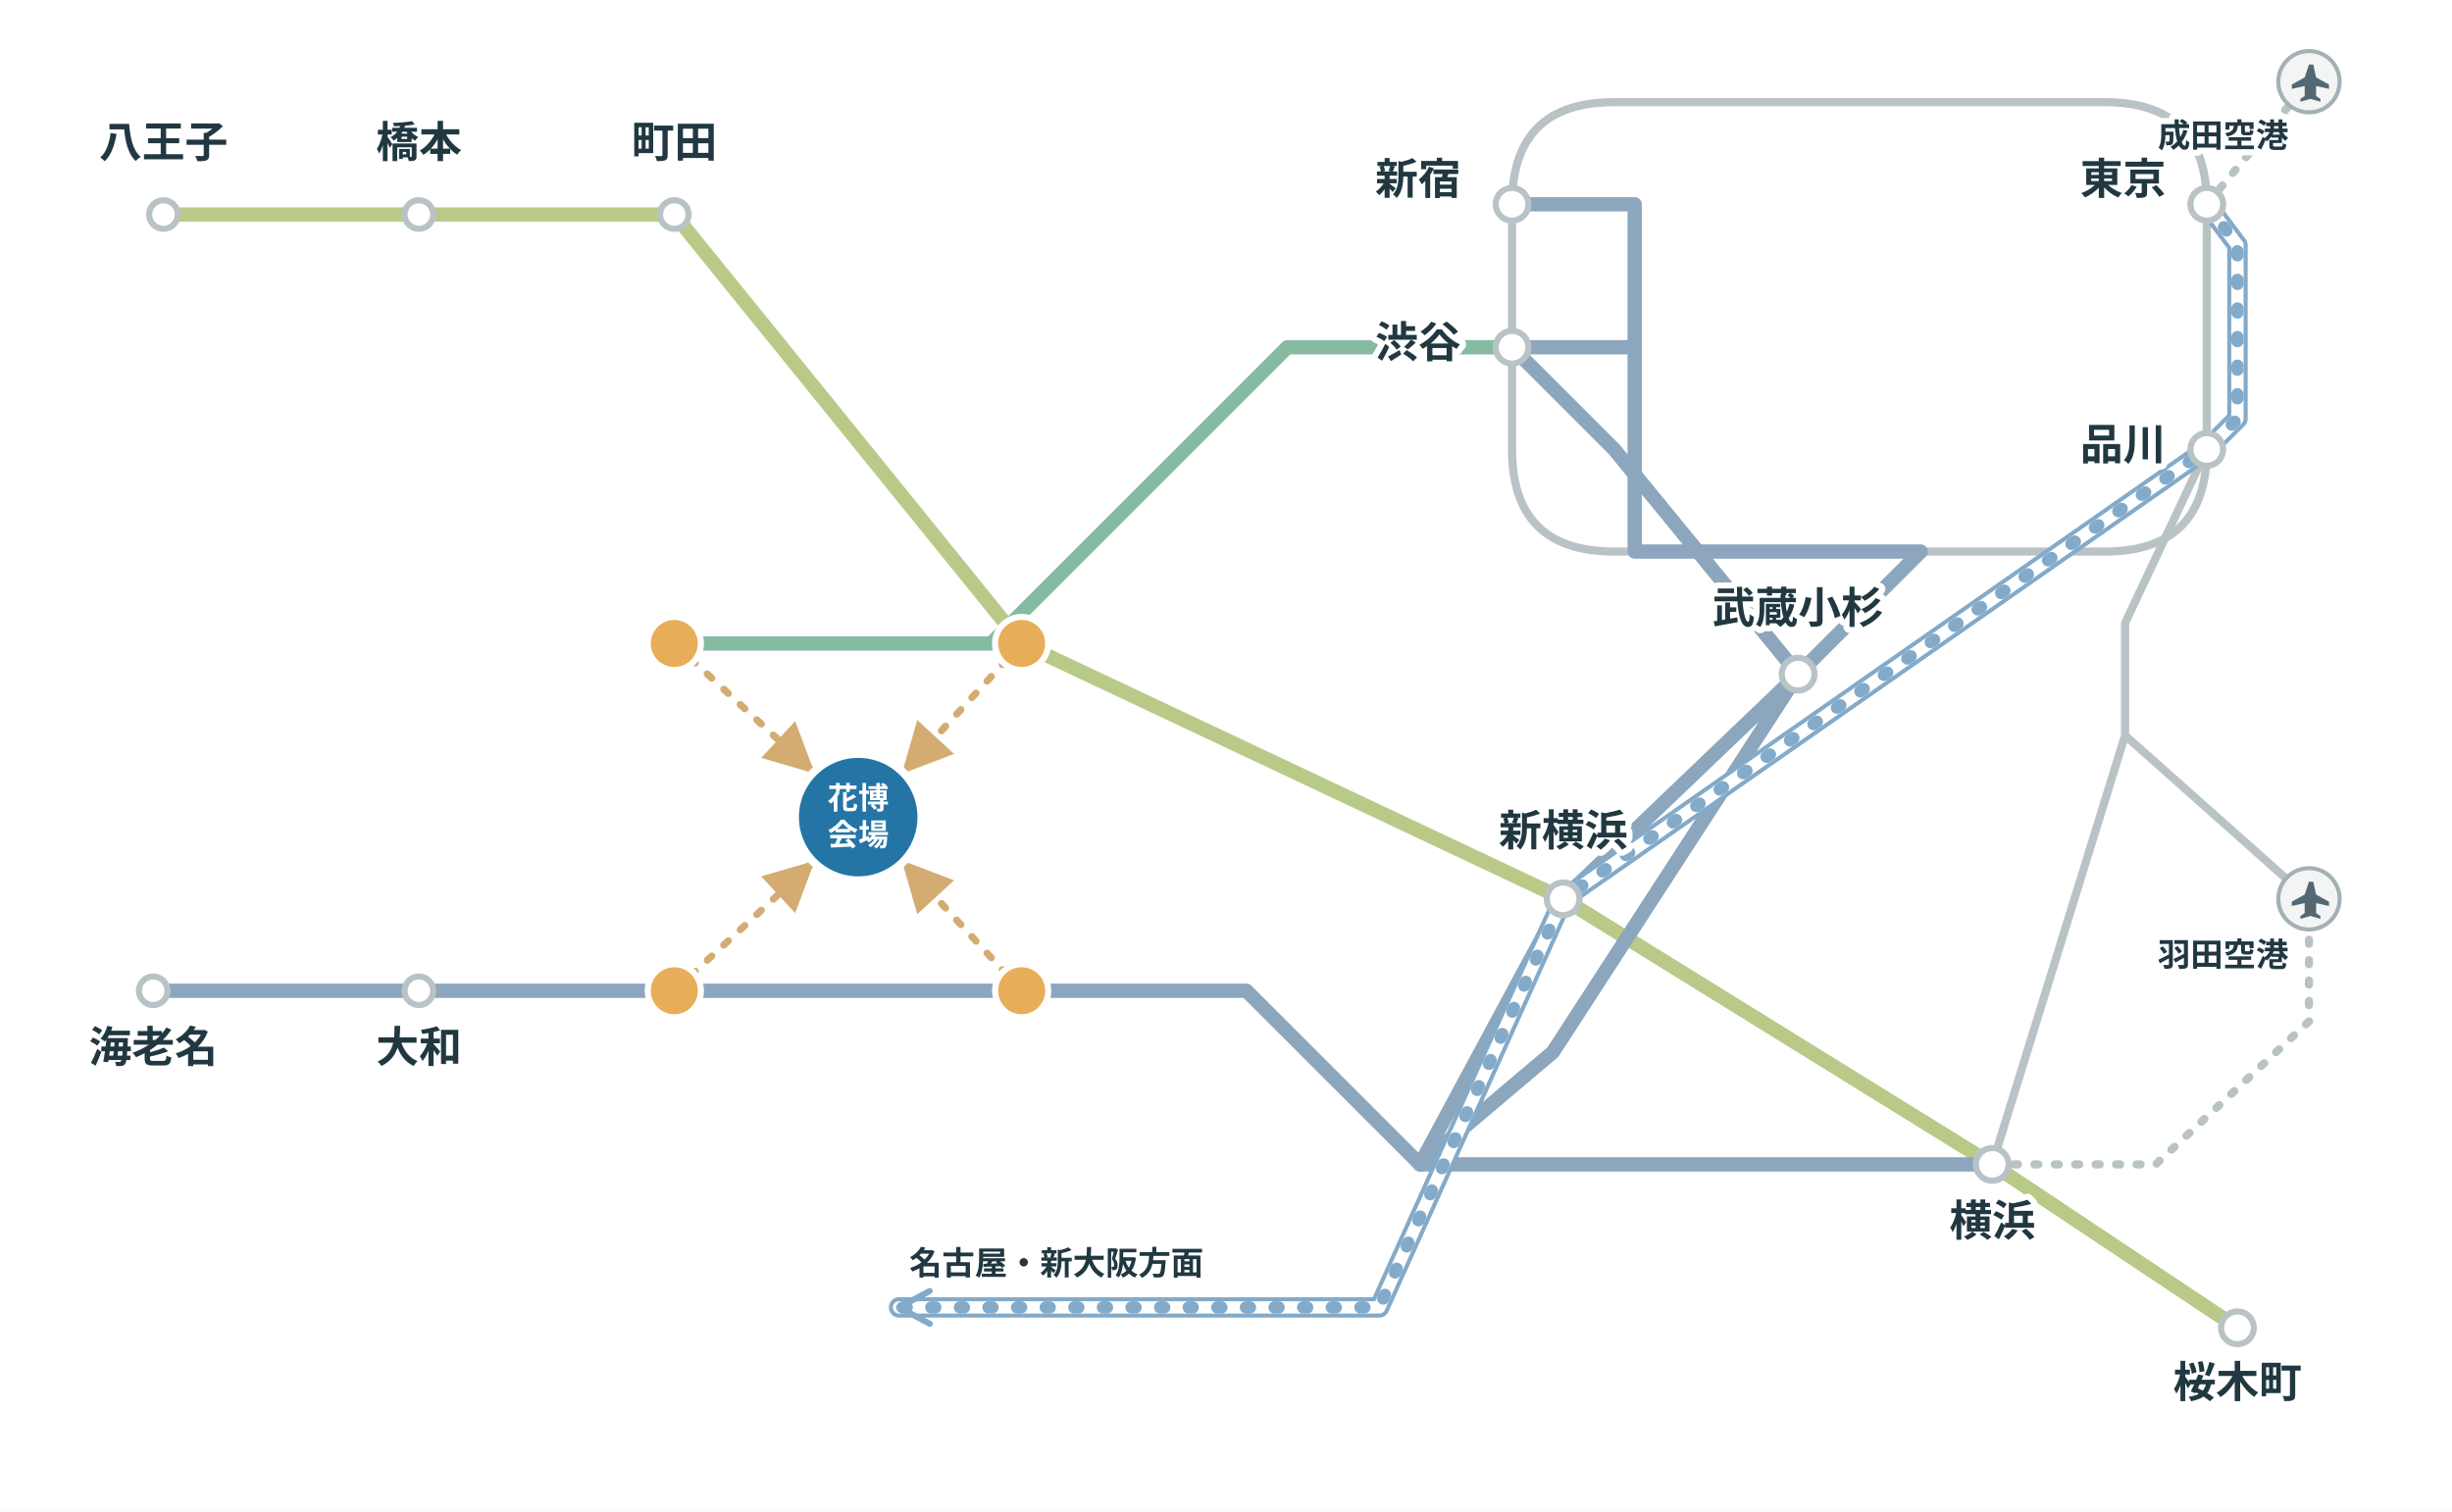
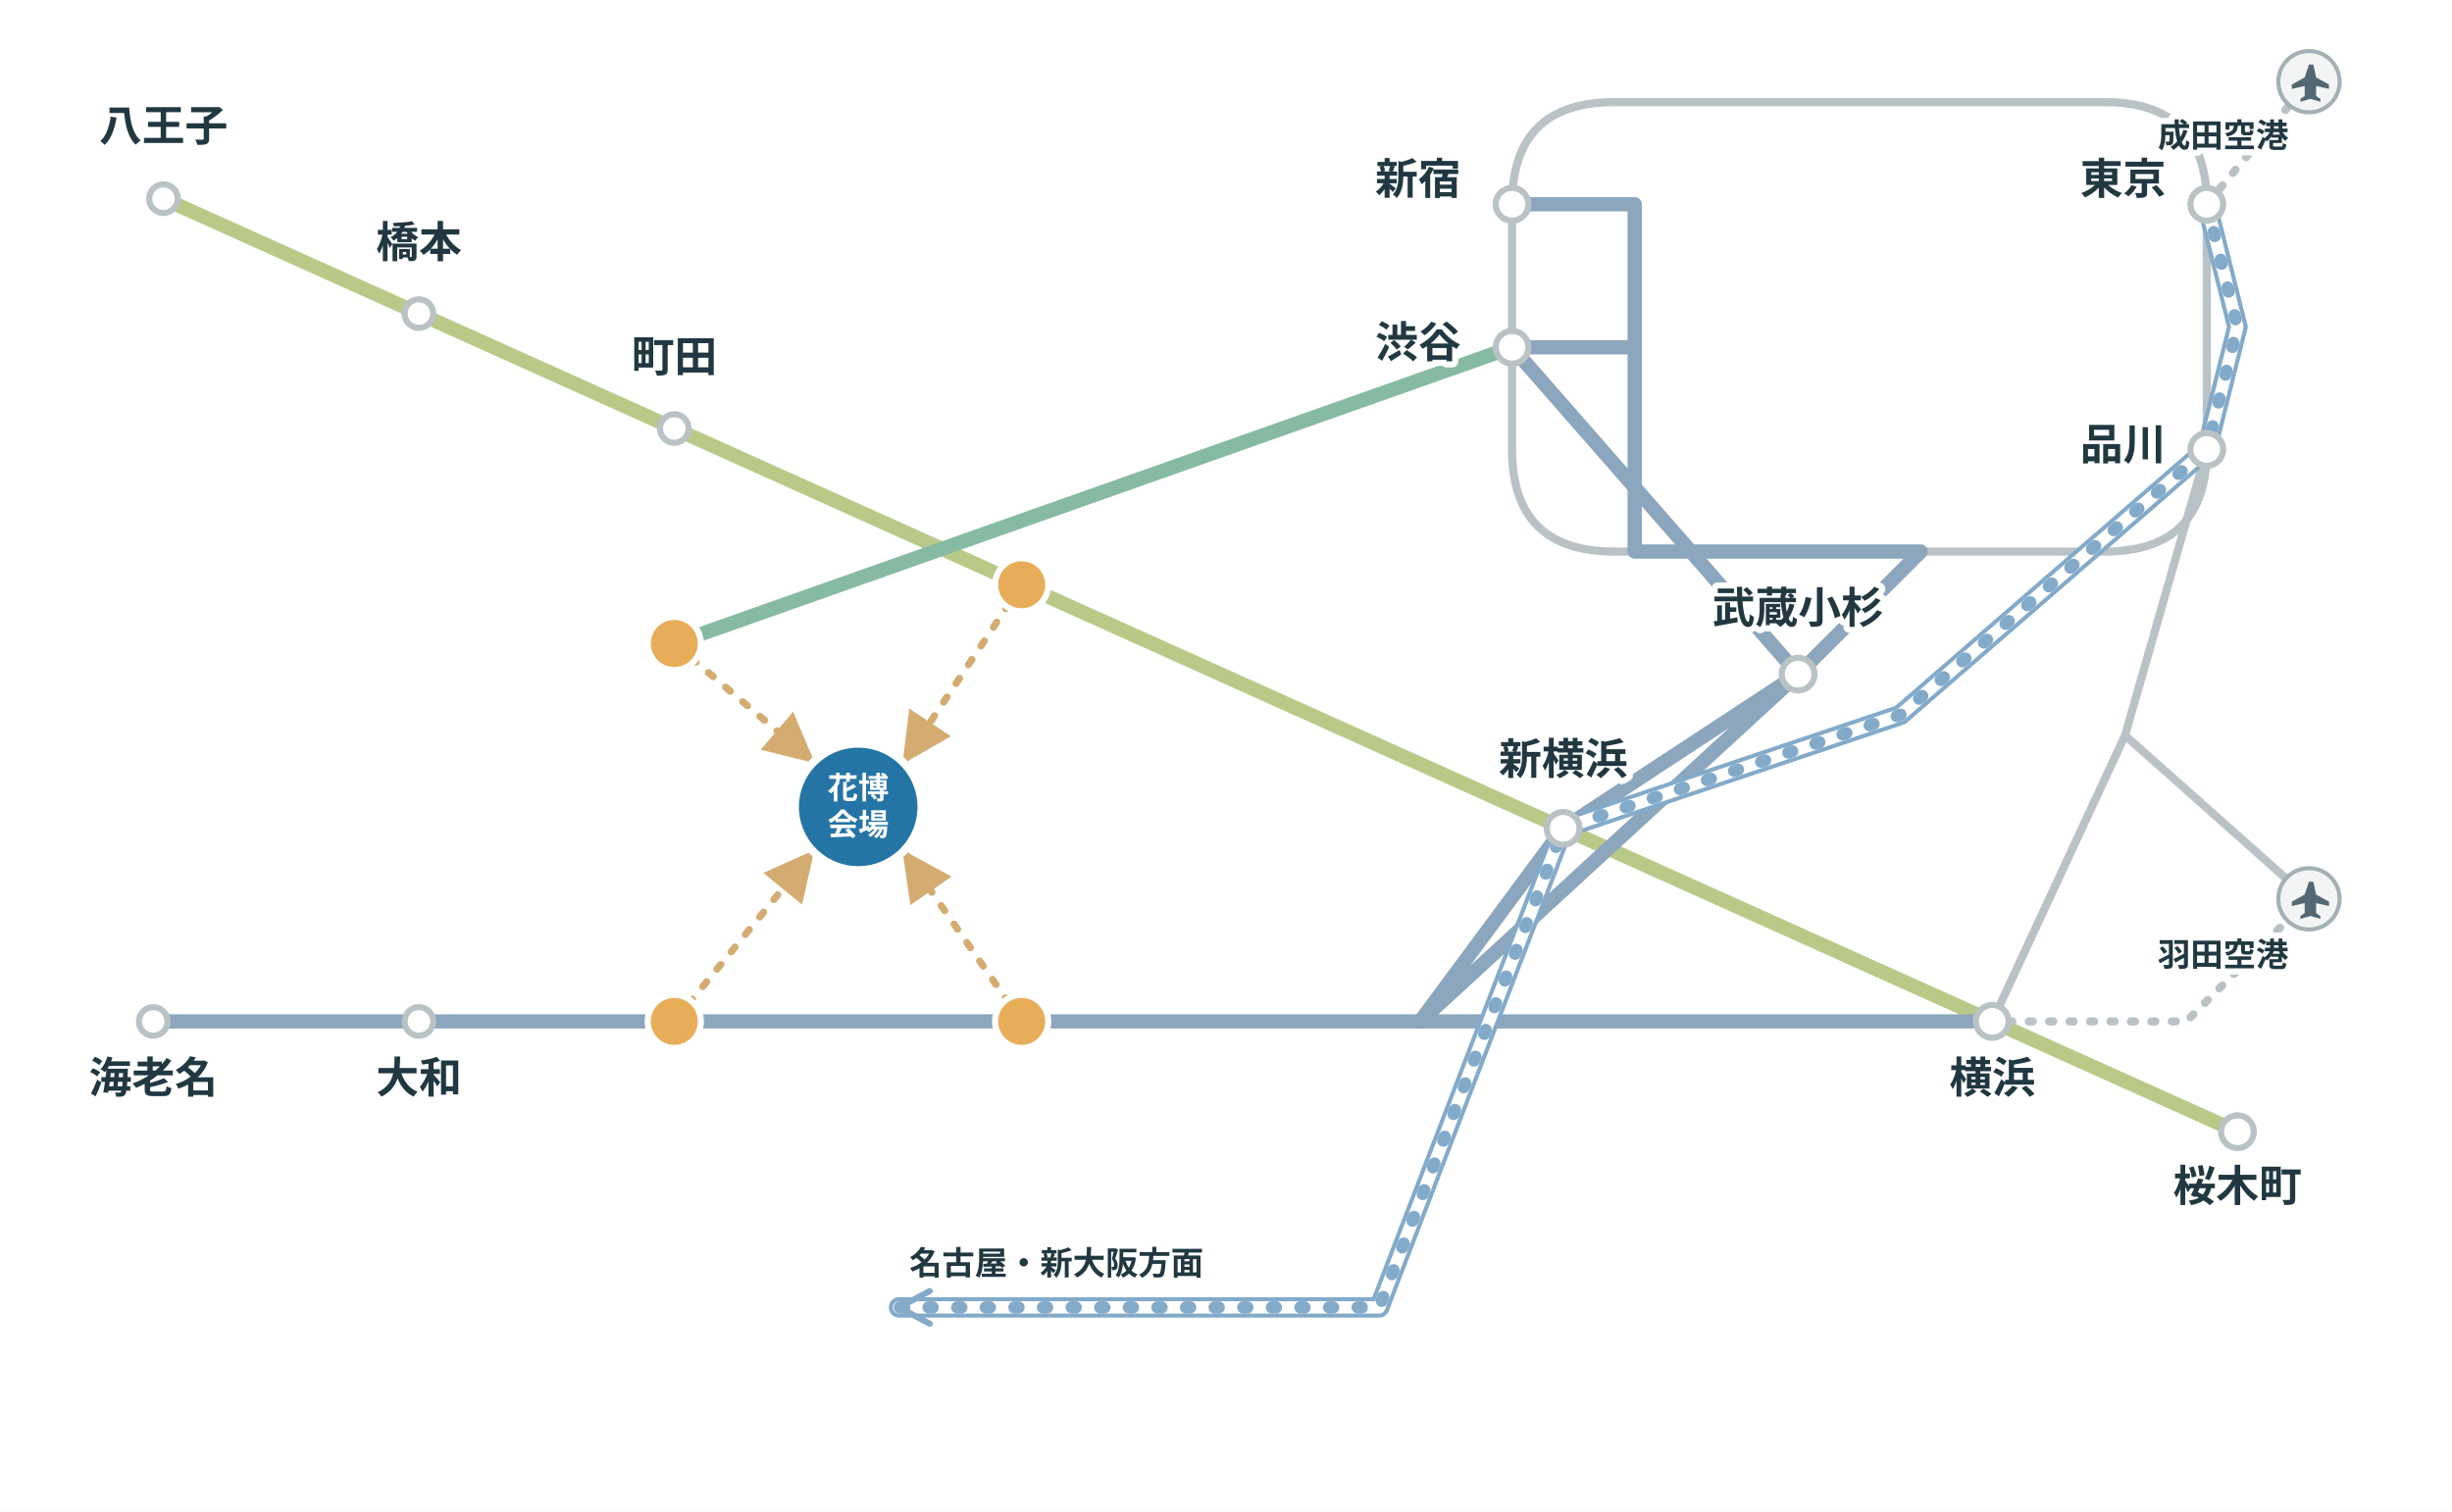
<svg xmlns="http://www.w3.org/2000/svg" id="diagram" viewBox="0 0 1200 740" role="img" aria-labelledby="map-title map-desc">
  <style>
    .rail { fill: none; stroke-linecap: round; stroke-linejoin: round; }
    .label { font-size: 21px; font-weight: 700; fill: #213841; paint-order: stroke; stroke: #fff; stroke-width: 6px; stroke-linejoin: round; }
    .minor { font-size: 16px; }
    .destination { font-size: 15px; font-weight: 700; fill: #fff; text-anchor: middle; }
  </style>
  <defs>
    <marker id="arrow" viewBox="0 0 10 10" refX="9" refY="5" markerWidth="7" markerHeight="7" orient="auto">
      <path d="M0 0 L10 5 L0 10 Z" fill="#d4ac72" />
    </marker>
    <g id="plane" fill="#536872">
      <path d="M0 -12 L3 -12 L5 -3 L14 2 L14 5 L5 3 L5 10 L8 12 L8 14 L1 12 L-6 14 L-6 12 L-3 10 L-3 3 L-12 5 L-12 2 L-3 -3 Z" />
    </g>
  </defs>
  <rect width="1200" height="740" fill="#fff" />
  <g id="routes">
    <path d="M 790 50 H 1030 Q 1080 50 1080 100 V 220 Q 1080 270 1030 270 H 790 Q 740 270 740 220 V 100 Q 740 50 790 50 Z" stroke="#b9c3c6" stroke-width="4" class="rail" />
-     <path d="M 80 105 H 205 H 330 L 500 315 L 765 440 L 975 570 L 1095 650" stroke="#b9ca88" stroke-width="7" class="rail" />
-     <path d="M 740 170 H 630 L 485 315 H 330" stroke="#86bba2" stroke-width="7" class="rail" />
-     <path d="M 75 485 H 205 H 330 H 500 H 610 L 695 570 H 975" stroke="#8ca6bd" stroke-width="7" class="rail" />
-     <path d="M 695 570 L 765 440 L 880 330 L 790 220 L 740 170" stroke="#8ca6bd" stroke-width="7" class="rail" />
-     <path d="M 695 570 L 760 515 L 880 330 L 940 270 H 800 V 100 H 740 M 800 170 H 740" stroke="#8ca6bd" stroke-width="7" class="rail" />
-     <path d="M 1080 220 L 1040 305 L 1040 360 L 975 570 M 1040 360 L 1130 440" stroke="#b9c3c6" stroke-width="4" class="rail" />
-     <path d="M 1080 100 L 1130 40 M 1130 440 L 1130 500 L 1055 570 H 975" stroke="#b9c3c6" stroke-width="4" stroke-dasharray="2 8" class="rail" />
-     <path d="M 1080 100 L 1095 120 V 205 L 1080 220 L 765 440 L 675 640 H 440" stroke="#83aac9" stroke-width="10" class="rail" />
-     <path d="M 1080 100 L 1095 120 V 205 L 1080 220 L 765 440 L 675 640 H 440" stroke="#fff" stroke-width="6" class="rail" />
-     <path d="M 1080 100 L 1095 120 V 205 L 1080 220 L 765 440 L 675 640 H 440" stroke="#83aac9" stroke-width="6" stroke-dasharray="2 12" class="rail" />
+     <path d="M 80 97.25 L 1095 554" stroke="#b9ca88" stroke-width="7" class="rail" />
+     <path d="M 330 315 L 740 170" stroke="#86bba2" stroke-width="7" class="rail" />
+     <path d="M 75 500 H 975" stroke="#8ca6bd" stroke-width="7" class="rail" />
+     <path d="M 695 500 L 765 405.5 L 880 330 L 740 170" stroke="#8ca6bd" stroke-width="7" class="rail" />
+     <path d="M 695 500 L 880 330 L 940 270 H 800 V 100 H 740 M 800 170 H 740" stroke="#8ca6bd" stroke-width="7" class="rail" />
+     <path d="M 1080 220 L 1040 360 L 975 500 M 1040 360 L 1130 440" stroke="#b9c3c6" stroke-width="4" class="rail" />
+     <path d="M 1080 100 L 1130 40 M 1130 440 L 1070 500 H 975" stroke="#b9c3c6" stroke-width="4" stroke-dasharray="2 8" class="rail" />
+     <path d="M 1080 100 L 1095 160 L 1080 220 L 930 350 L 765 405.5 L 675 640 H 440" stroke="#83aac9" stroke-width="10" class="rail" />
+     <path d="M 1080 100 L 1095 160 L 1080 220 L 930 350 L 765 405.5 L 675 640 H 440" stroke="#fff" stroke-width="6" class="rail" />
+     <path d="M 1080 100 L 1095 160 L 1080 220 L 930 350 L 765 405.5 L 675 640 H 440" stroke="#83aac9" stroke-width="6" stroke-dasharray="2 12" class="rail" />
    <path d="M 440 640 L 455 632 M 440 640 L 455 648" stroke="#83aac9" stroke-width="3" class="rail" />
  </g>
  <g id="shuttles" fill="none" stroke="#d4ac72" stroke-width="3.5" stroke-dasharray="3 8" stroke-linecap="round" marker-end="url(#arrow)">
-     <path d="M 330 315 L 397 377" />
-     <path d="M 500 315 L 443 377" />
-     <path d="M 330 485 L 397 423" />
-     <path d="M 500 485 L 443 423" />
+     <path d="M 330 315 L 397 372" />
+     <path d="M 500 286.25 L 443 372" />
+     <path d="M 330 500 L 397 418" />
+     <path d="M 500 500 L 443 418" />
  </g>
  <g id="stations">
-     <circle cx="80" cy="105" r="7" fill="#fff" stroke="#b9c3c6" stroke-width="3" />
-     <circle cx="205" cy="105" r="7" fill="#fff" stroke="#b9c3c6" stroke-width="3" />
-     <circle cx="330" cy="105" r="7" fill="#fff" stroke="#b9c3c6" stroke-width="3" />
-     <circle cx="75" cy="485" r="7" fill="#fff" stroke="#b9c3c6" stroke-width="3" />
-     <circle cx="205" cy="485" r="7" fill="#fff" stroke="#b9c3c6" stroke-width="3" />
+     <circle cx="80" cy="97.25" r="7" fill="#fff" stroke="#b9c3c6" stroke-width="3" />
+     <circle cx="205" cy="153.5" r="7" fill="#fff" stroke="#b9c3c6" stroke-width="3" />
+     <circle cx="330" cy="209.75" r="7" fill="#fff" stroke="#b9c3c6" stroke-width="3" />
+     <circle cx="75" cy="500" r="7" fill="#fff" stroke="#b9c3c6" stroke-width="3" />
+     <circle cx="205" cy="500" r="7" fill="#fff" stroke="#b9c3c6" stroke-width="3" />
    <circle cx="740" cy="100" r="8" fill="#fff" stroke="#b9c3c6" stroke-width="3" />
    <circle cx="740" cy="170" r="8" fill="#fff" stroke="#b9c3c6" stroke-width="3" />
    <circle cx="1080" cy="100" r="8" fill="#fff" stroke="#b9c3c6" stroke-width="3" />
    <circle cx="1080" cy="220" r="8" fill="#fff" stroke="#b9c3c6" stroke-width="3" />
    <circle cx="880" cy="330" r="8" fill="#fff" stroke="#b9c3c6" stroke-width="3" />
-     <circle cx="765" cy="440" r="8" fill="#fff" stroke="#b9c3c6" stroke-width="3" />
-     <circle cx="975" cy="570" r="8" fill="#fff" stroke="#b9c3c6" stroke-width="3" />
-     <circle cx="1095" cy="650" r="8" fill="#fff" stroke="#b9c3c6" stroke-width="3" />
+     <circle cx="765" cy="405.5" r="8" fill="#fff" stroke="#b9c3c6" stroke-width="3" />
+     <circle cx="975" cy="500" r="8" fill="#fff" stroke="#b9c3c6" stroke-width="3" />
+     <circle cx="1095" cy="554" r="8" fill="#fff" stroke="#b9c3c6" stroke-width="3" />
    <circle cx="330" cy="315" r="13" fill="#e8ad59" stroke="#fff" stroke-width="3" />
-     <circle cx="500" cy="315" r="13" fill="#e8ad59" stroke="#fff" stroke-width="3" />
-     <circle cx="330" cy="485" r="13" fill="#e8ad59" stroke="#fff" stroke-width="3" />
-     <circle cx="500" cy="485" r="13" fill="#e8ad59" stroke="#fff" stroke-width="3" />
-     <circle cx="420" cy="400" r="31" fill="#2475a5" stroke="#fff" stroke-width="4" />
+     <circle cx="500" cy="286.25" r="13" fill="#e8ad59" stroke="#fff" stroke-width="3" />
+     <circle cx="330" cy="500" r="13" fill="#e8ad59" stroke="#fff" stroke-width="3" />
+     <circle cx="500" cy="500" r="13" fill="#e8ad59" stroke="#fff" stroke-width="3" />
+     <circle cx="420" cy="395" r="31" fill="#2475a5" stroke="#fff" stroke-width="4" />
    <circle cx="1130" cy="40" r="15" fill="#f3f5f5" stroke="#a3b1b5" stroke-width="2" />
    <use href="#plane" transform="translate(1130,40) scale(.7)" />
    <circle cx="1130" cy="440" r="15" fill="#f3f5f5" stroke="#a3b1b5" stroke-width="2" />
    <use href="#plane" transform="translate(1130,440) scale(.7)" />
  </g>
  <g id="labels">
-     <text x="80" y="77" text-anchor="middle" class="label">八王子</text>
-     <text x="205" y="77" text-anchor="middle" class="label">橋本</text>
-     <text x="330" y="77" text-anchor="middle" class="label">町田</text>
-     <text x="75" y="520" text-anchor="middle" class="label">海老名</text>
-     <text x="205" y="520" text-anchor="middle" class="label">大和</text>
+     <text x="80" y="69" text-anchor="middle" class="label">八王子</text>
+     <text x="205" y="126" text-anchor="middle" class="label">橋本</text>
+     <text x="330" y="182" text-anchor="middle" class="label">町田</text>
+     <text x="75" y="535" text-anchor="middle" class="label">海老名</text>
+     <text x="205" y="535" text-anchor="middle" class="label">大和</text>
    <text x="715" y="95" text-anchor="end" class="label">新宿</text>
    <text x="715" y="175" text-anchor="end" class="label">渋谷</text>
    <text x="1060" y="95" text-anchor="end" class="label">東京</text>
    <text x="1060" y="225" text-anchor="end" class="label">品川</text>
    <text x="880" y="305" text-anchor="middle" class="label">武蔵小杉</text>
-     <text x="765" y="414" text-anchor="middle" class="label">新横浜</text>
-     <text x="975" y="605" text-anchor="middle" class="label">横浜</text>
-     <text x="1095" y="684" text-anchor="middle" class="label">桜木町</text>
-     <text x="420" y="396" class="destination">花博</text>
-     <text x="420" y="414" class="destination">会場</text>
+     <text x="765" y="379" text-anchor="middle" class="label">新横浜</text>
+     <text x="975" y="535" text-anchor="middle" class="label">横浜</text>
+     <text x="1095" y="588" text-anchor="middle" class="label">桜木町</text>
+     <text x="420" y="391" class="destination">花博</text>
+     <text x="420" y="409" class="destination">会場</text>
    <text x="1120" y="72" text-anchor="end" class="label minor">成田空港</text>
    <text x="1120" y="473" text-anchor="end" class="label minor">羽田空港</text>
    <text x="445" y="624" class="label minor">名古屋・新大阪方面</text>
  </g>
</svg>
